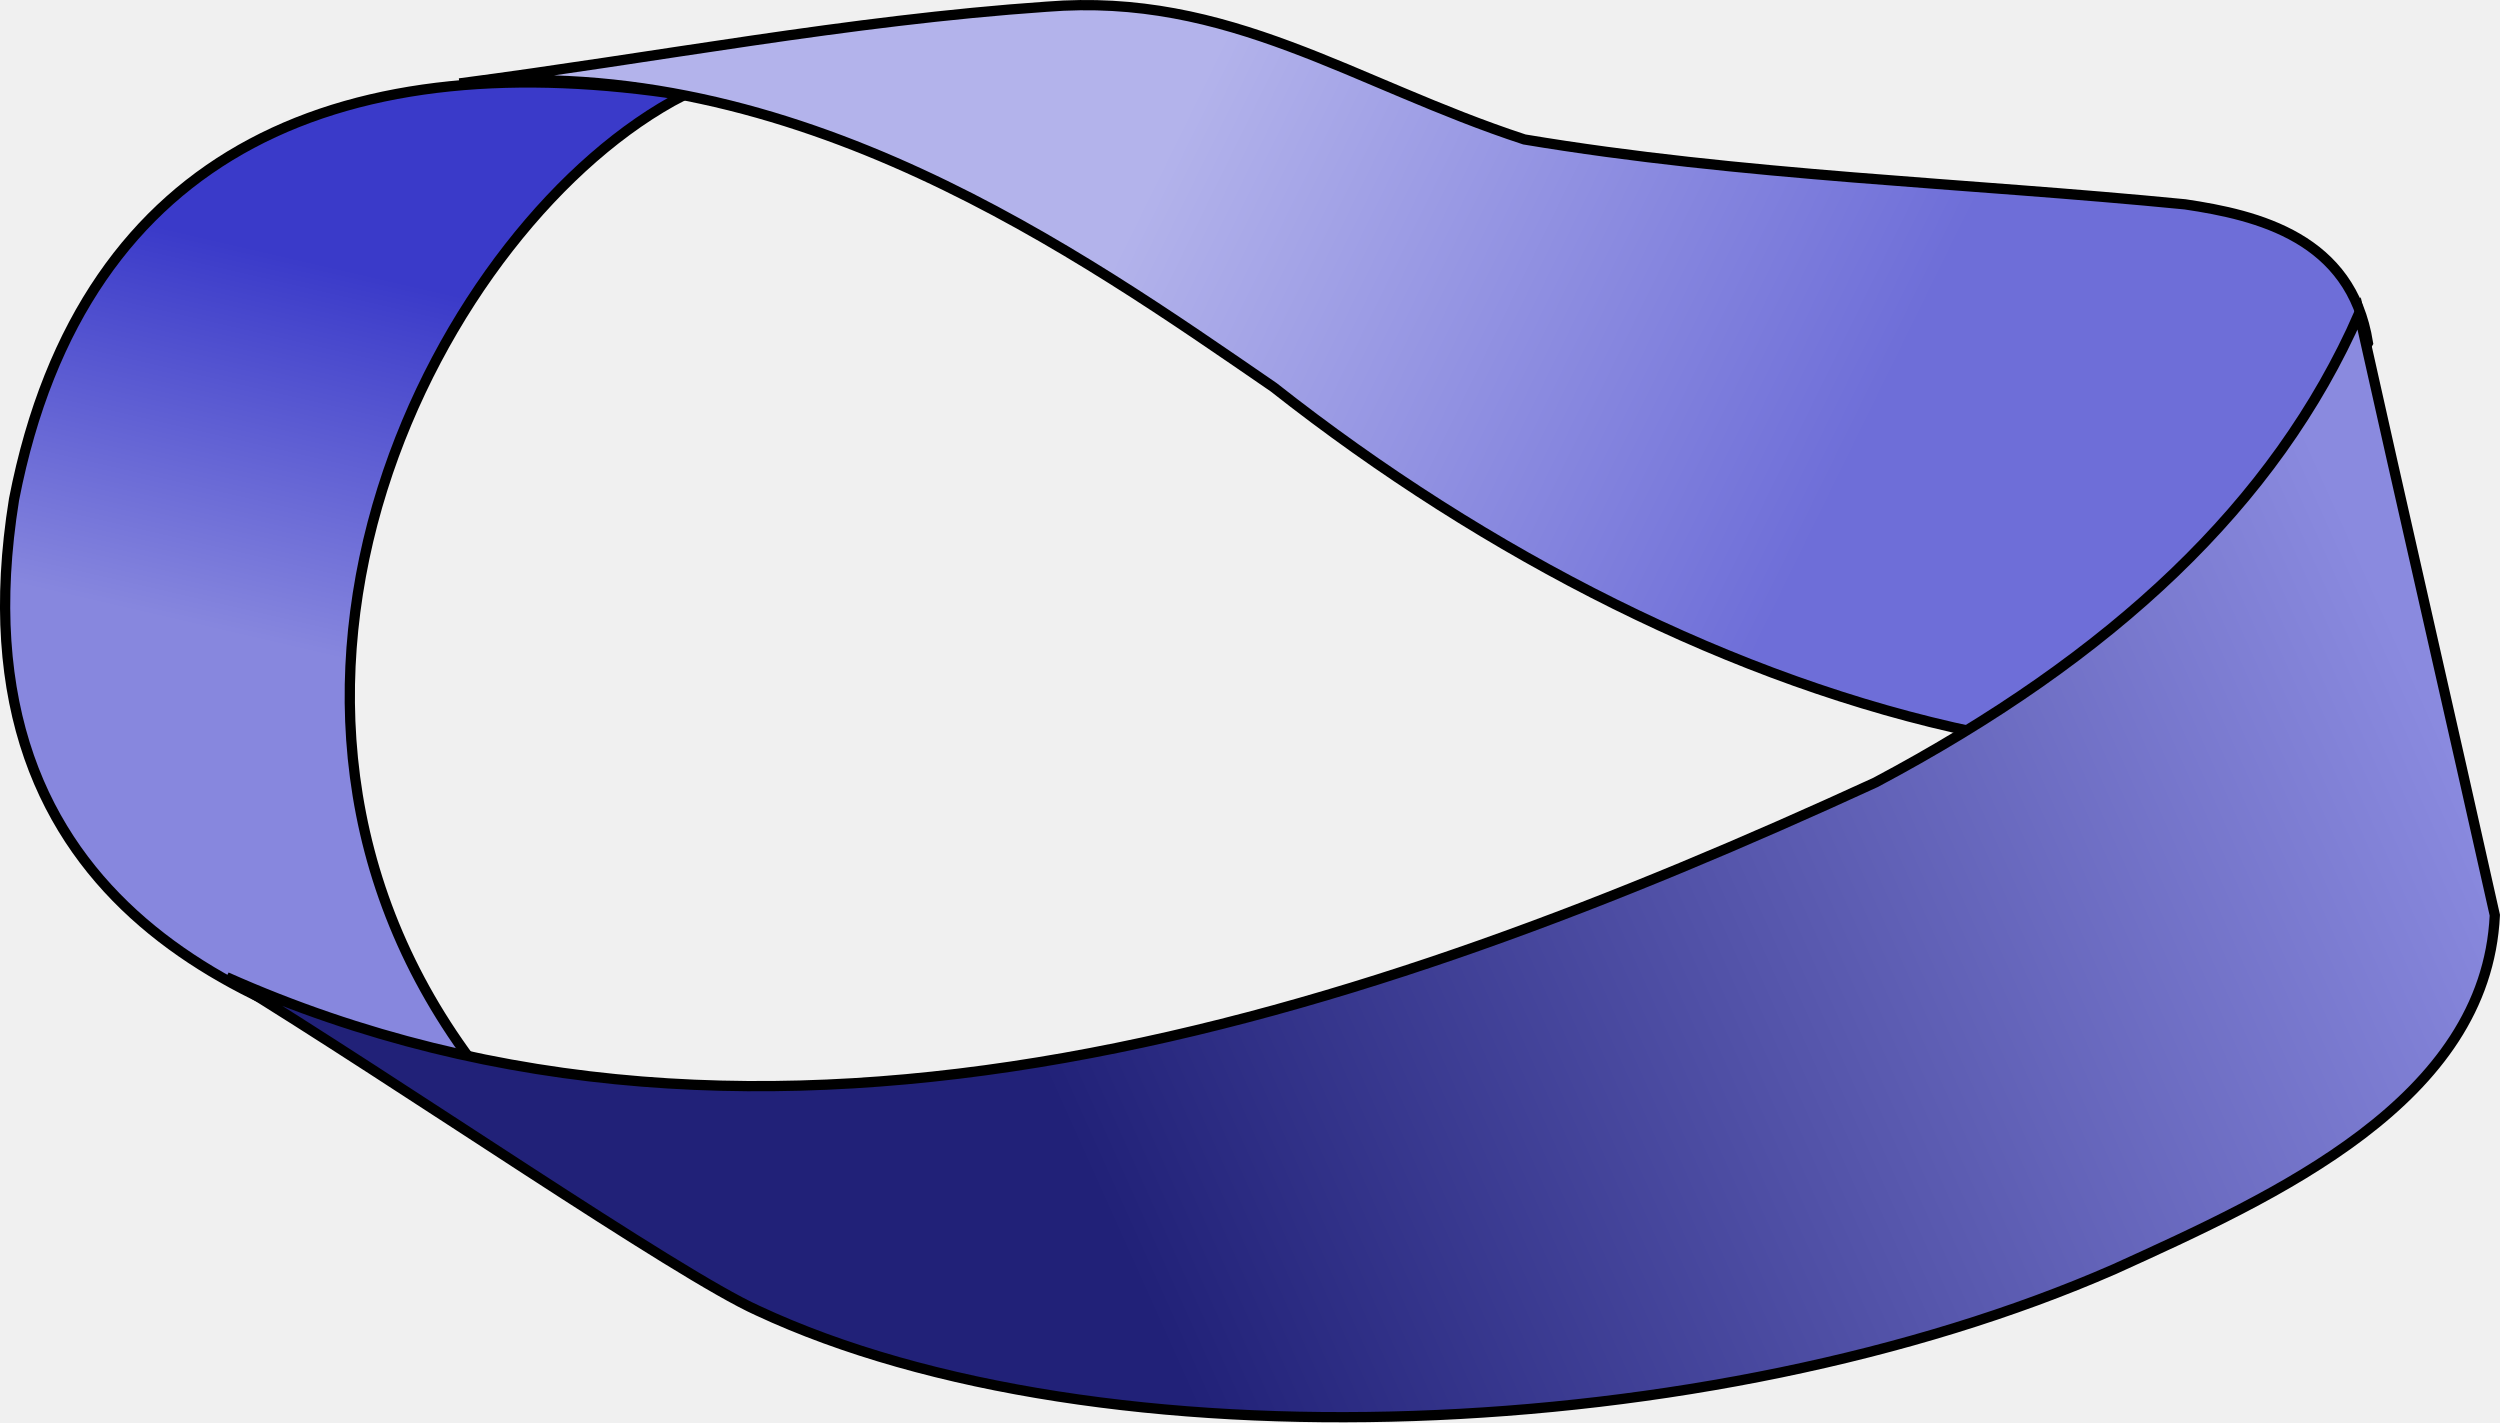
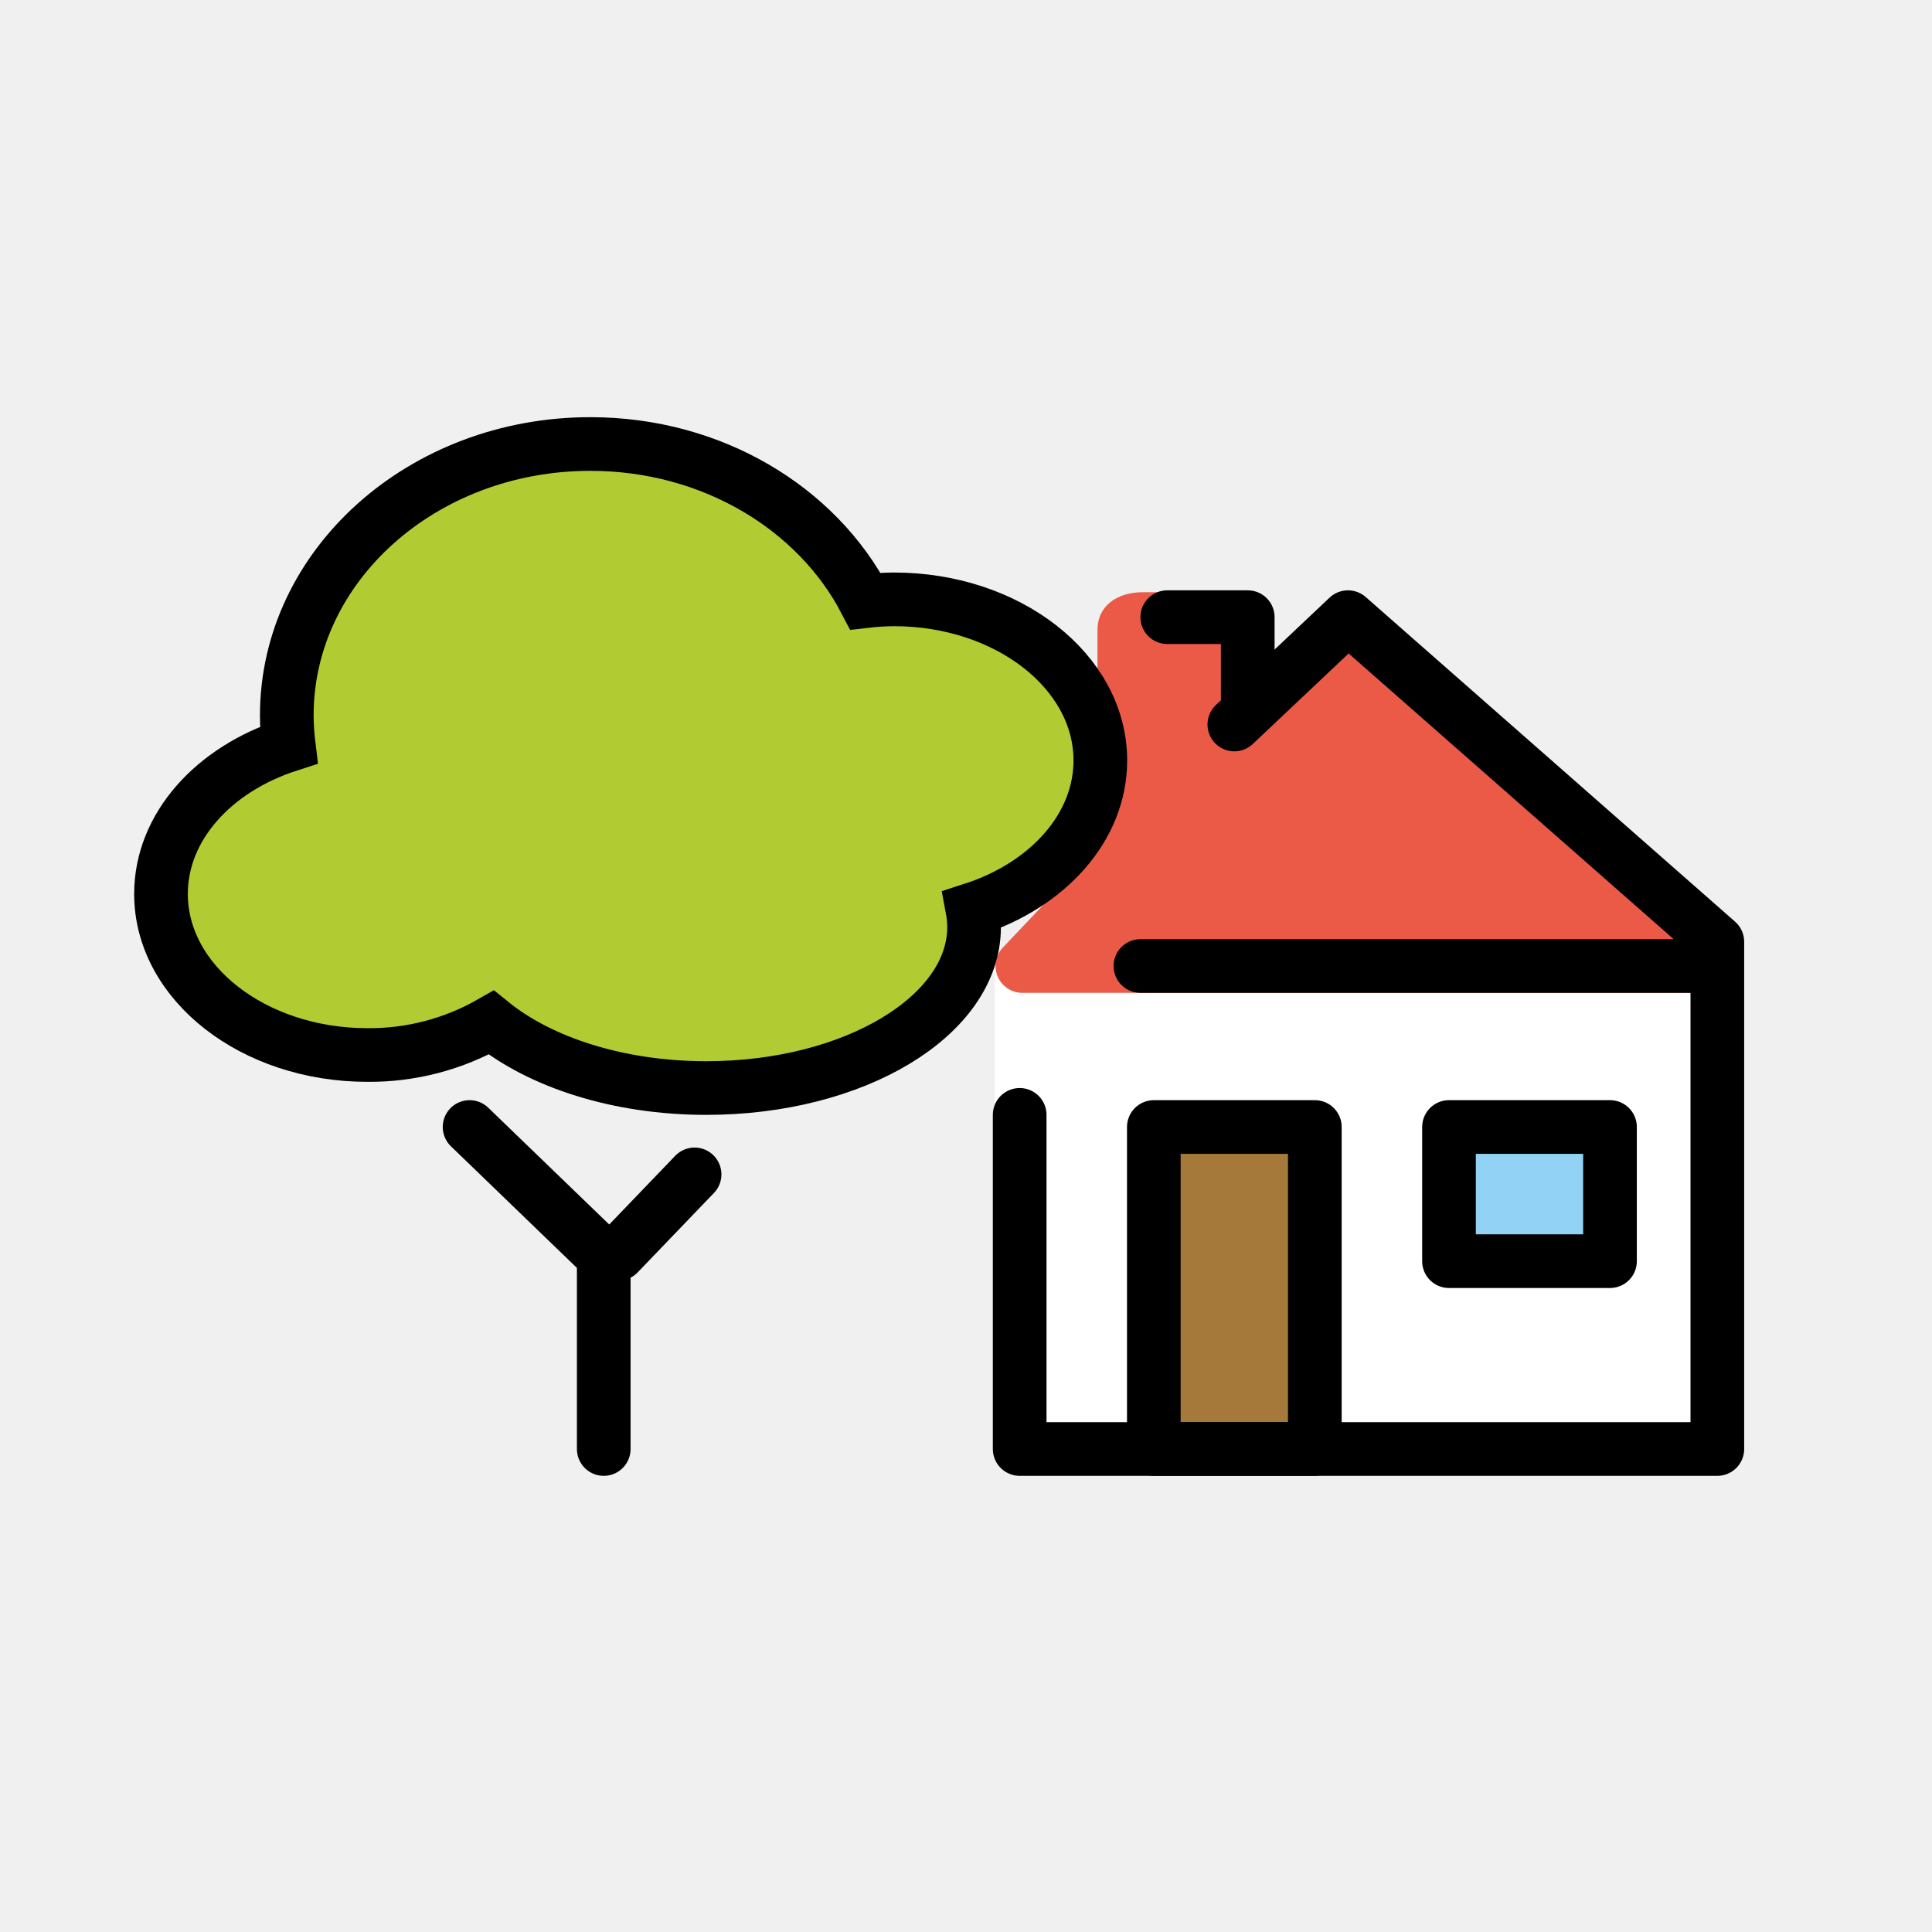
- <svg xmlns="http://www.w3.org/2000/svg" id="svg2" viewBox="0 0 475.83 270.72" version="1.0">
-   <defs id="defs4">
-     <linearGradient id="linearGradient3294" y2="146.19" gradientUnits="userSpaceOnUse" x2="-1002.9" y1="506.19" x1="-1086.3">
-       <stop id="stop3283" style="stop-color:#8787de" offset="0" />
-       <stop id="stop3285" style="stop-color:#3a3ac9" offset="1" />
-     </linearGradient>
-     <linearGradient id="linearGradient3296" y2=".165" gradientUnits="userSpaceOnUse" x2="-190.93" y1="320.16" x1="462.36">
-       <stop id="stop3277" style="stop-color:#6e6ed8" offset="0" />
-       <stop id="stop3279" style="stop-color:#b3b3eb" offset="1" />
-     </linearGradient>
-     <linearGradient id="linearGradient3298" y2="555.46" gradientUnits="userSpaceOnUse" x2="1011.9" y1="1118.3" x1="-240.5">
-       <stop id="stop3261" style="stop-color:#212178" offset="0" />
-       <stop id="stop3263" style="stop-color:#8a8adf" offset="1" />
-     </linearGradient>
-   </defs>
-   <g id="layer1" transform="translate(-35.546 -35.05)">
-     <g id="g3289" style="stroke:#000000;stroke-width:9.937" transform="matrix(.1965 0 0 .1965 298.17 57.479)">
-       <path id="path2481" style="fill-rule:evenodd;stroke:#000000;stroke-width:9.937;fill:url(#linearGradient3294)" d="m-674.29-21.924c-235.23 120.95-476.21 581.9-200 942.85-200.91-44.76-513.31-149.52-448.61-551.42 67.7-347.62 329.57-440.96 648.61-391.43z" />
-       <path id="path2485" style="fill-rule:evenodd;stroke:#000000;stroke-width:9.937;fill:url(#linearGradient3296)" d="m-891.43-33.352c189.53-24.762 376.19-60.952 568.57-74.288 177.15-14.28 297.15 74.288 462.86 128.57 210.48 35.242 426.67 41.908 640 62.861 70.48 10.476 160.95 32.379 177.14 134.29-83.81 148.57-190.47 274.28-380 377.14-232.38-48.57-473.33-171.43-680-334.29-188.57-129.52-462.85-324.76-788.57-294.28z" />
-       <path id="path2483" style="fill-rule:evenodd;stroke:#000000;stroke-width:9.937;fill:url(#linearGradient3298)" d="m-1117.1 832.36c169.48 103.81 436.15 287.64 514.24 322.84 332.38 155.3 924.76 130.5 1314.3-40 157.13-71.4 359.96-162.84 368.56-342.84-41-183.81-90.48-399.05-131.43-582.85-80.95 184.76-239.05 332.38-468.57 454.28-491.43 225.72-1071.4 422.81-1597.1 188.57z" />
-     </g>
+ <svg xmlns="http://www.w3.org/2000/svg" id="emoji" viewBox="0 0 72 72" version="1.1">
+   <g id="color">
+     <rect x="37.075" y="36.053" width="26.884" height="18.114" fill="#FFFFFF" />
+     <polygon fill="#EA5A47" stroke="#EA5A47" stroke-linecap="round" stroke-linejoin="round" stroke-miterlimit="10" stroke-width="2" points="50.235,23.2 38.1,36 63.5,36" />
+     <path fill="#EA5A47" d="M47.3,26l-6.4,6.059v-8.573c0-0.931,0.755-1.416,1.686-1.416h3.028 c0.931,0,1.686,0.485,1.686,1.416C47.3,23.486,47.3,26,47.3,26z" />
+     <rect x="43" y="42" width="6" height="12" fill="#A57939" />
+     <rect x="54" y="42" width="6" height="5" fill="#92D3F5" />
+     <path fill="#B1CC33" d="M41.006,28.339c0-3.312-3.445-6.003-7.694-6.003c-0.355,0.003-0.71,0.025-1.062,0.066 c-1.8-3.455-5.707-5.855-10.25-5.855c-6.248,0-11.312,4.529-11.312,10.114c0.001,0.369,0.025,0.738,0.07,1.104 C7.966,28.666,6,30.81,6,33.314c0,3.312,3.445,6.003,7.694,6.003c1.615,0.014,3.206-0.402,4.614-1.207 c1.818,1.477,4.726,2.438,8.015,2.438c5.511,0,9.978-2.688,9.978-6.003c-0.001-0.219-0.021-0.438-0.061-0.653 C39.036,32.99,41.006,30.845,41.006,28.339z" />
+   </g>
+   <g id="hair" />
+   <g id="skin" />
+   <g id="skin-shadow" />
+   <g id="line">
+     <polyline fill="none" stroke="#000000" stroke-linecap="round" stroke-linejoin="round" stroke-miterlimit="10" stroke-width="2" points="46,27 50.235,23 64,35.098 64,54 38,54 38,41.548" />
+     <rect x="43" y="42" width="6" height="12" fill="none" stroke="#000000" stroke-linecap="round" stroke-linejoin="round" stroke-miterlimit="10" stroke-width="2" />
+     <rect x="54" y="42" width="6" height="5" fill="none" stroke="#000000" stroke-linecap="round" stroke-linejoin="round" stroke-miterlimit="10" stroke-width="2" />
+     <polyline fill="none" stroke="#000000" stroke-linecap="round" stroke-linejoin="round" stroke-miterlimit="10" stroke-width="2" points="43.5,23 46.5,23 46.5,26" />
+     <path fill="none" stroke="#000000" stroke-miterlimit="10" stroke-width="2" d="M31.245,39.34" />
+     <polyline fill="none" stroke="#000000" stroke-linecap="round" stroke-linejoin="round" stroke-width="2" points="22.5,54 22.5,46.827 17.5,42" />
+     <line x1="23.041" x2="25.885" y1="46.727" y2="43.766" fill="none" stroke="#000000" stroke-linecap="round" stroke-linejoin="round" stroke-width="2" />
+     <path fill="none" stroke="#000000" stroke-linecap="round" stroke-miterlimit="10" stroke-width="2" d="M41.006,28.339 c0-3.312-3.445-6.003-7.694-6.003c-0.355,0.003-0.71,0.025-1.062,0.066c-1.8-3.455-5.707-5.855-10.25-5.855 c-6.248,0-11.312,4.529-11.312,10.114c0.001,0.369,0.025,0.738,0.07,1.104C7.966,28.666,6,30.81,6,33.314 c0,3.312,3.445,6.003,7.694,6.003c1.615,0.014,3.206-0.402,4.614-1.207c1.818,1.477,4.726,2.438,8.015,2.438 c5.511,0,9.978-2.688,9.978-6.003c-0.001-0.219-0.021-0.438-0.061-0.653 C39.036,32.99,41.006,30.845,41.006,28.339z" />
+     <line x1="63.5" x2="42.5" y1="36" y2="36" fill="none" stroke="#000000" stroke-linecap="round" stroke-linejoin="round" stroke-miterlimit="10" stroke-width="2" />
  </g>
</svg>
